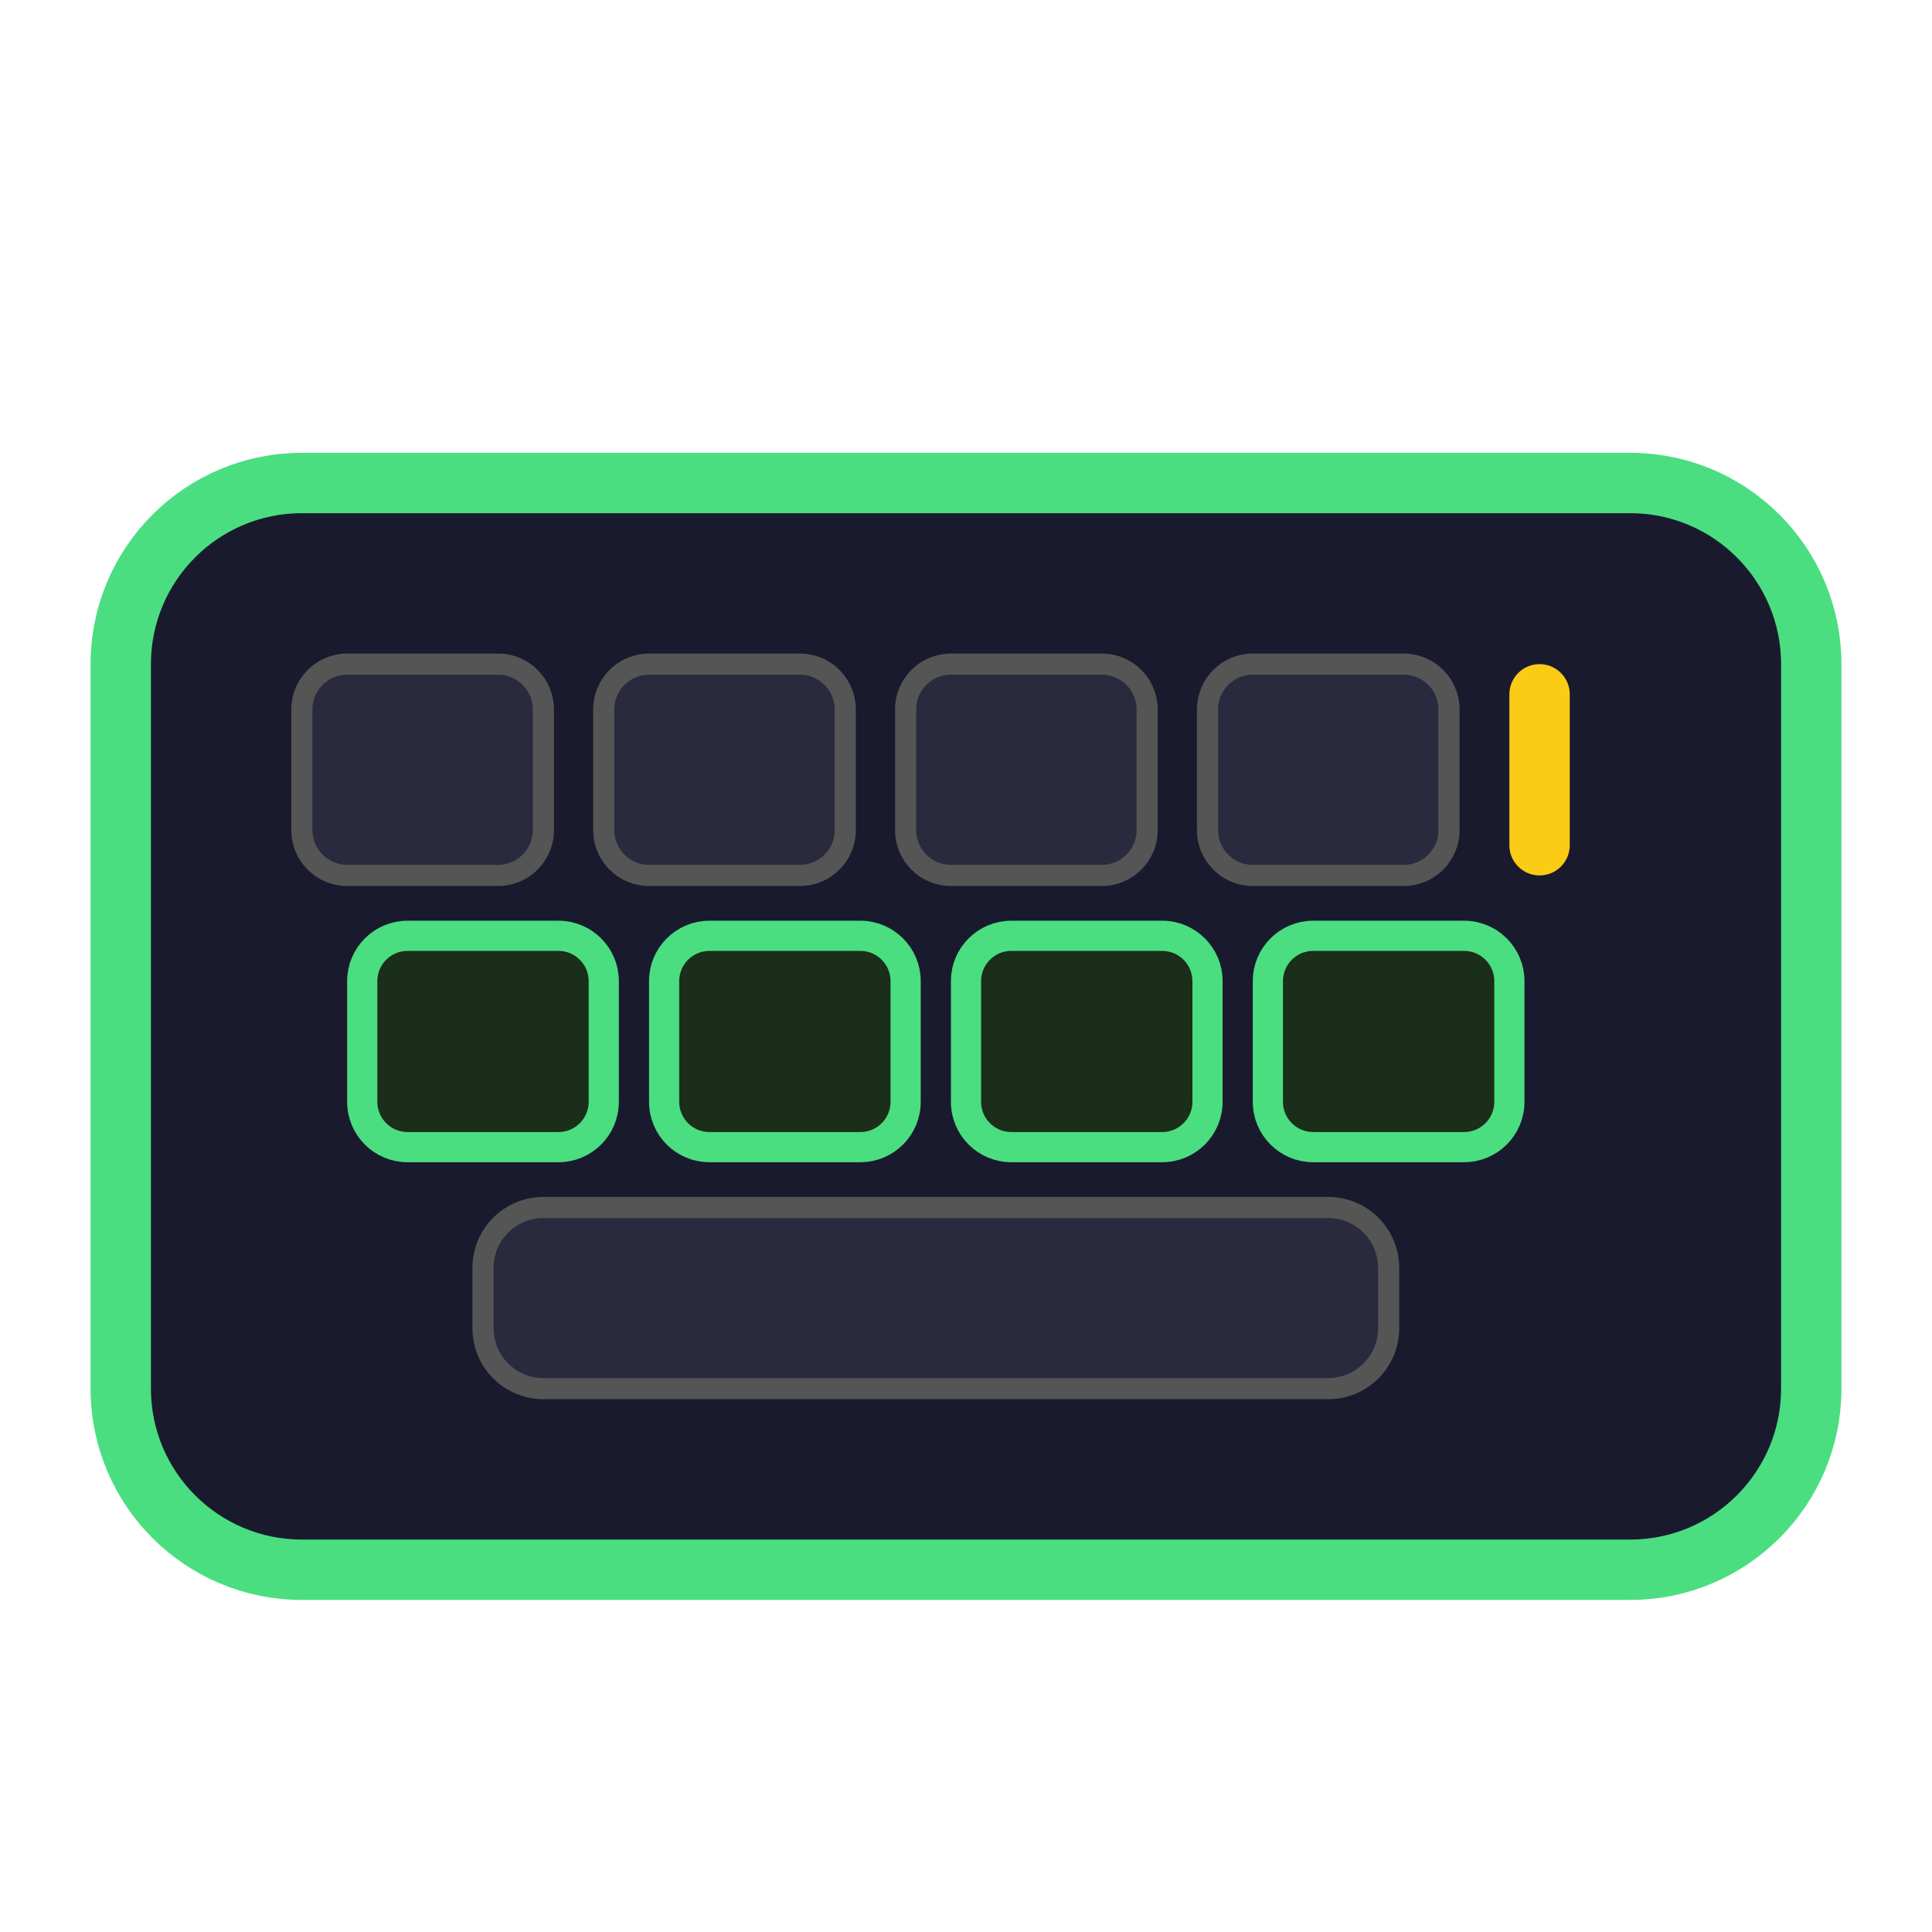
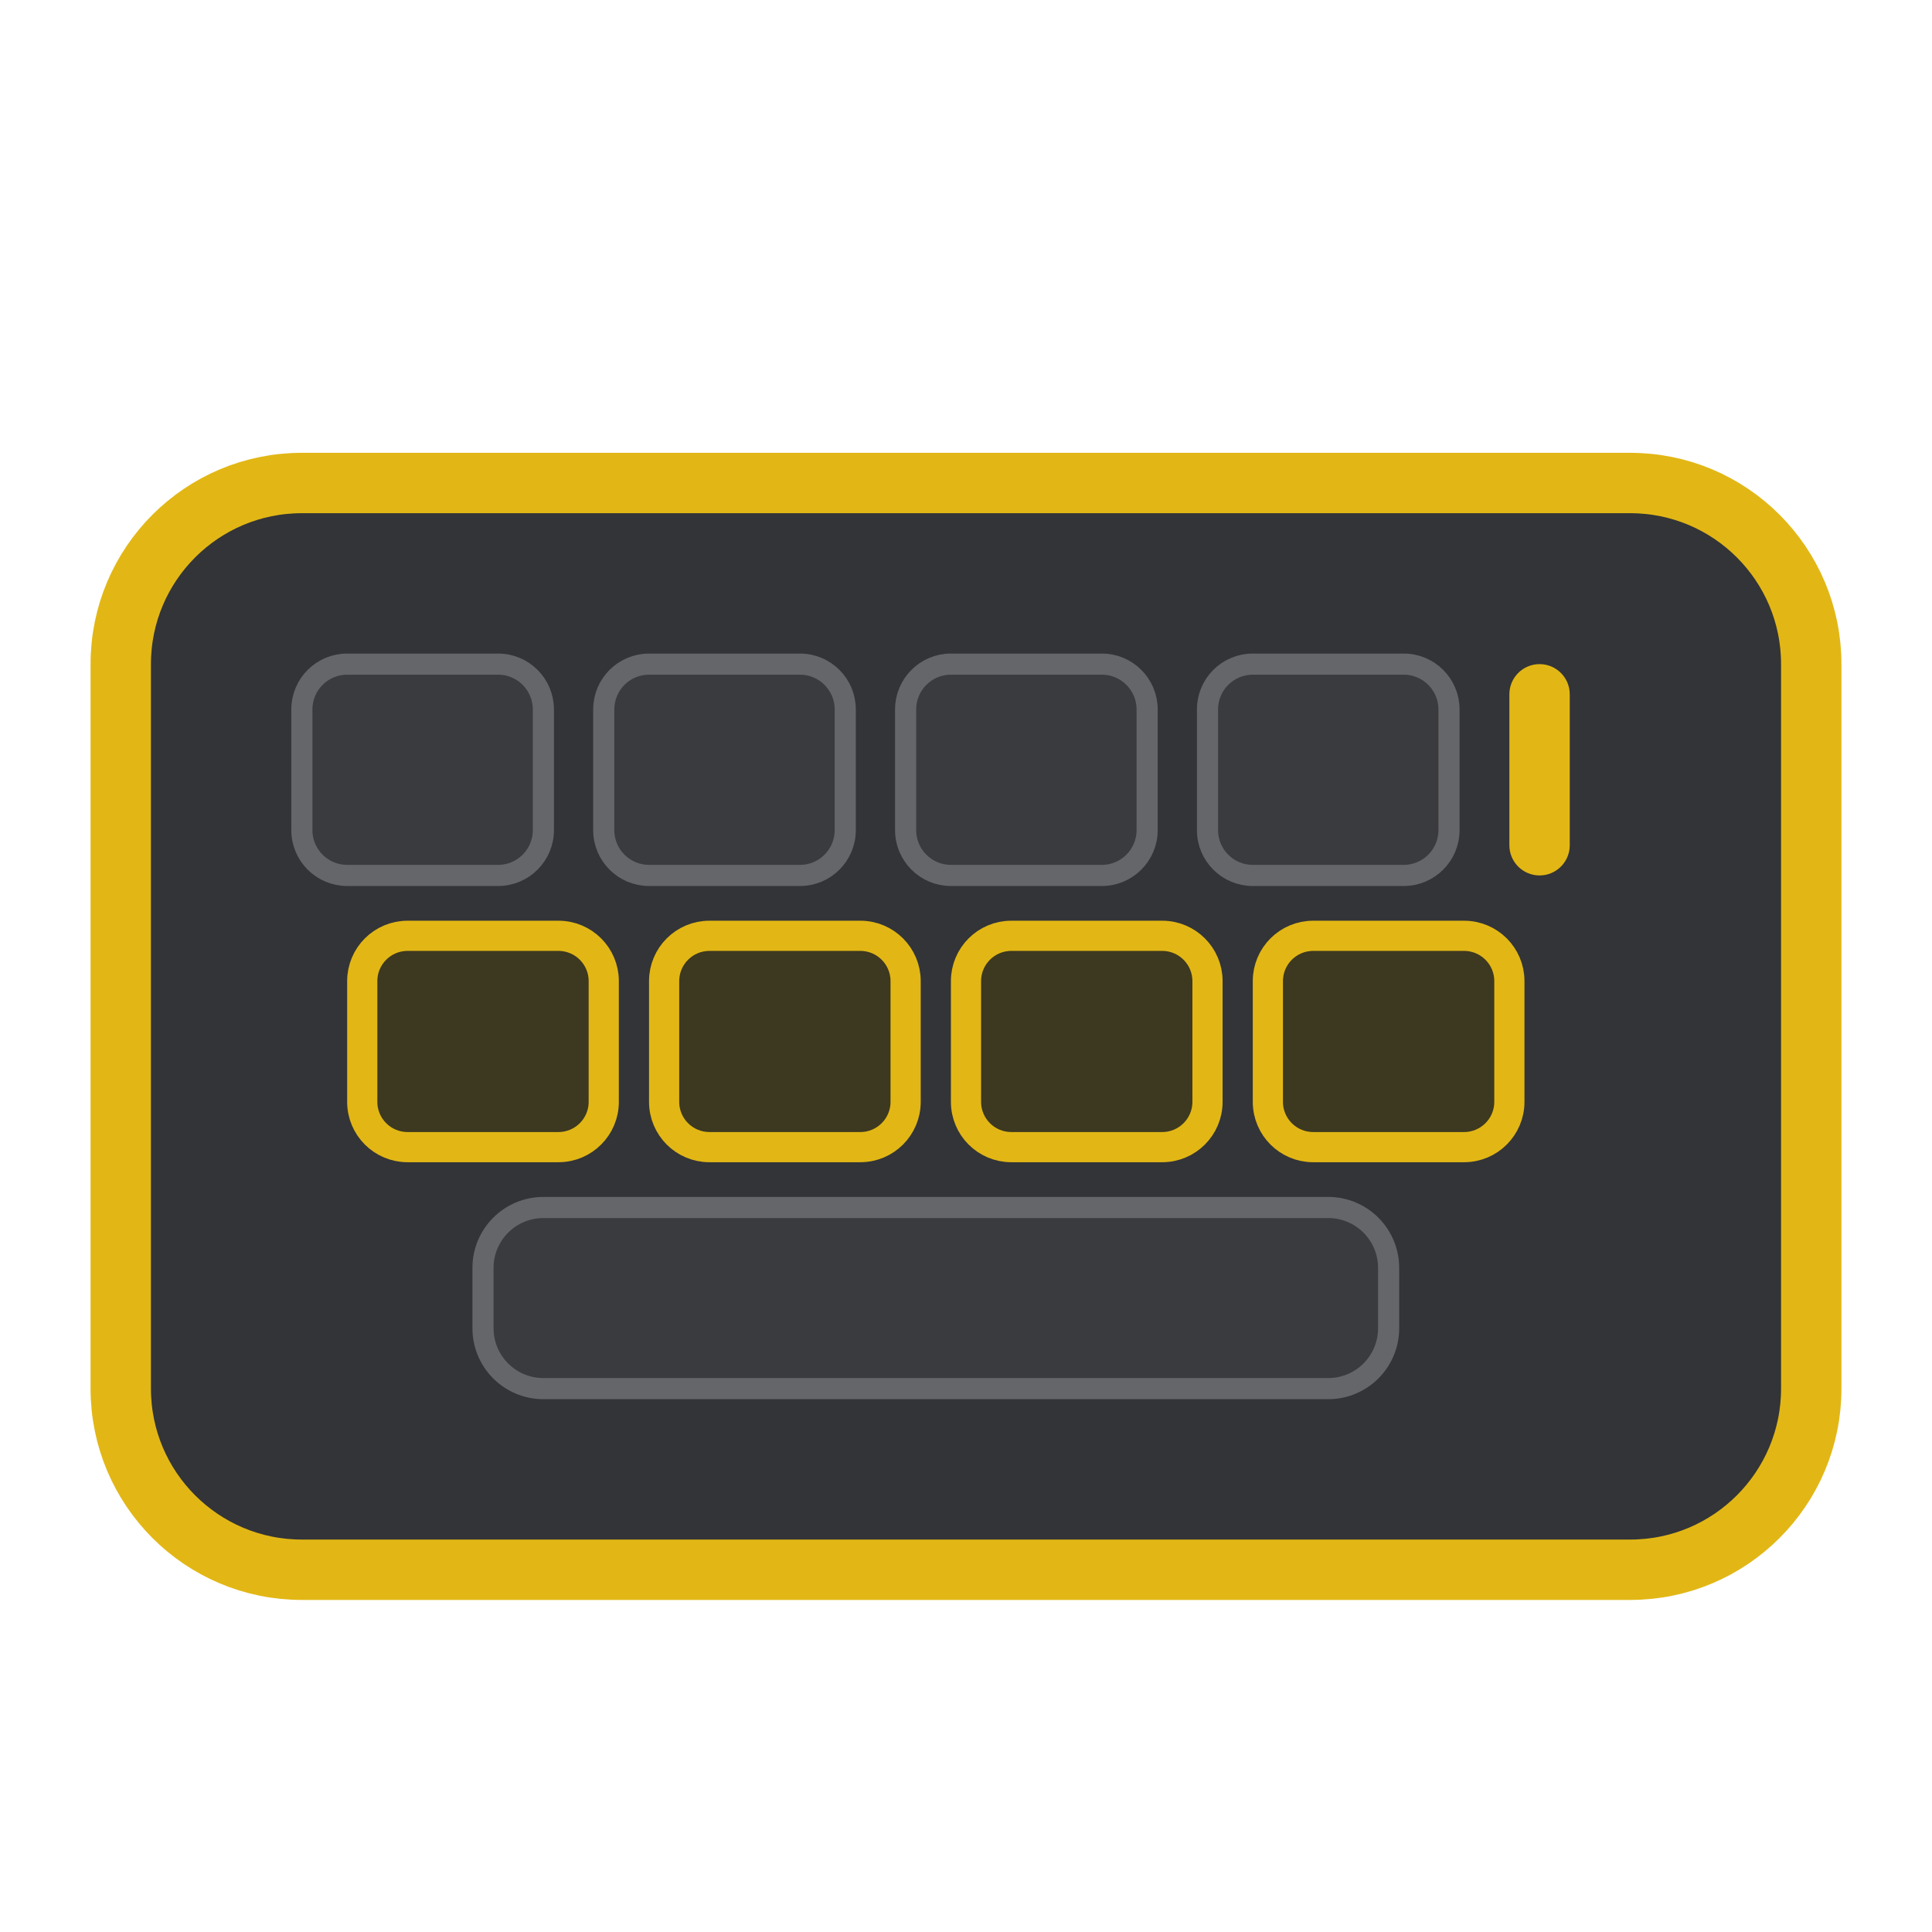
<svg xmlns="http://www.w3.org/2000/svg" viewBox="0 0 64 64" fill="none">
-   <rect x="4" y="16" width="56" height="36" rx="6" fill="#1a1a2e" stroke="#4ade80" stroke-width="2" />
-   <rect x="10" y="22" width="8" height="7" rx="1.5" fill="#2a2a3e" stroke="#555" stroke-width="0.7" />
-   <rect x="20" y="22" width="8" height="7" rx="1.5" fill="#2a2a3e" stroke="#555" stroke-width="0.7" />
-   <rect x="30" y="22" width="8" height="7" rx="1.5" fill="#2a2a3e" stroke="#555" stroke-width="0.7" />
-   <rect x="40" y="22" width="8" height="7" rx="1.5" fill="#2a2a3e" stroke="#555" stroke-width="0.7" />
-   <rect x="12" y="31" width="8" height="7" rx="1.5" fill="#1a2e1a" stroke="#4ade80" stroke-width="1" />
-   <rect x="22" y="31" width="8" height="7" rx="1.5" fill="#1a2e1a" stroke="#4ade80" stroke-width="1" />
-   <rect x="32" y="31" width="8" height="7" rx="1.5" fill="#1a2e1a" stroke="#4ade80" stroke-width="1" />
-   <rect x="42" y="31" width="8" height="7" rx="1.5" fill="#1a2e1a" stroke="#4ade80" stroke-width="1" />
-   <rect x="16" y="40" width="30" height="6" rx="2" fill="#2a2a3e" stroke="#555" stroke-width="0.7" />
-   <rect x="50" y="22" width="2" height="7" rx="1" fill="#facc15">
+   <rect x="4" y="16" width="56" height="36" rx="6" fill="#333437" stroke="#E2B715" stroke-width="2" />
+   <rect x="10" y="22" width="8" height="7" rx="1.5" fill="#3a3b3e" stroke="#656669" stroke-width="0.7" />
+   <rect x="20" y="22" width="8" height="7" rx="1.5" fill="#3a3b3e" stroke="#656669" stroke-width="0.7" />
+   <rect x="30" y="22" width="8" height="7" rx="1.5" fill="#3a3b3e" stroke="#656669" stroke-width="0.7" />
+   <rect x="40" y="22" width="8" height="7" rx="1.5" fill="#3a3b3e" stroke="#656669" stroke-width="0.7" />
+   <rect x="12" y="31" width="8" height="7" rx="1.5" fill="#3d3820" stroke="#E2B715" stroke-width="1" />
+   <rect x="22" y="31" width="8" height="7" rx="1.5" fill="#3d3820" stroke="#E2B715" stroke-width="1" />
+   <rect x="32" y="31" width="8" height="7" rx="1.5" fill="#3d3820" stroke="#E2B715" stroke-width="1" />
+   <rect x="42" y="31" width="8" height="7" rx="1.5" fill="#3d3820" stroke="#E2B715" stroke-width="1" />
+   <rect x="16" y="40" width="30" height="6" rx="2" fill="#3a3b3e" stroke="#656669" stroke-width="0.7" />
+   <rect x="50" y="22" width="2" height="7" rx="1" fill="#E2B715">
    <animate attributeName="opacity" values="1;0;1" dur="1s" repeatCount="indefinite" />
  </rect>
</svg>
